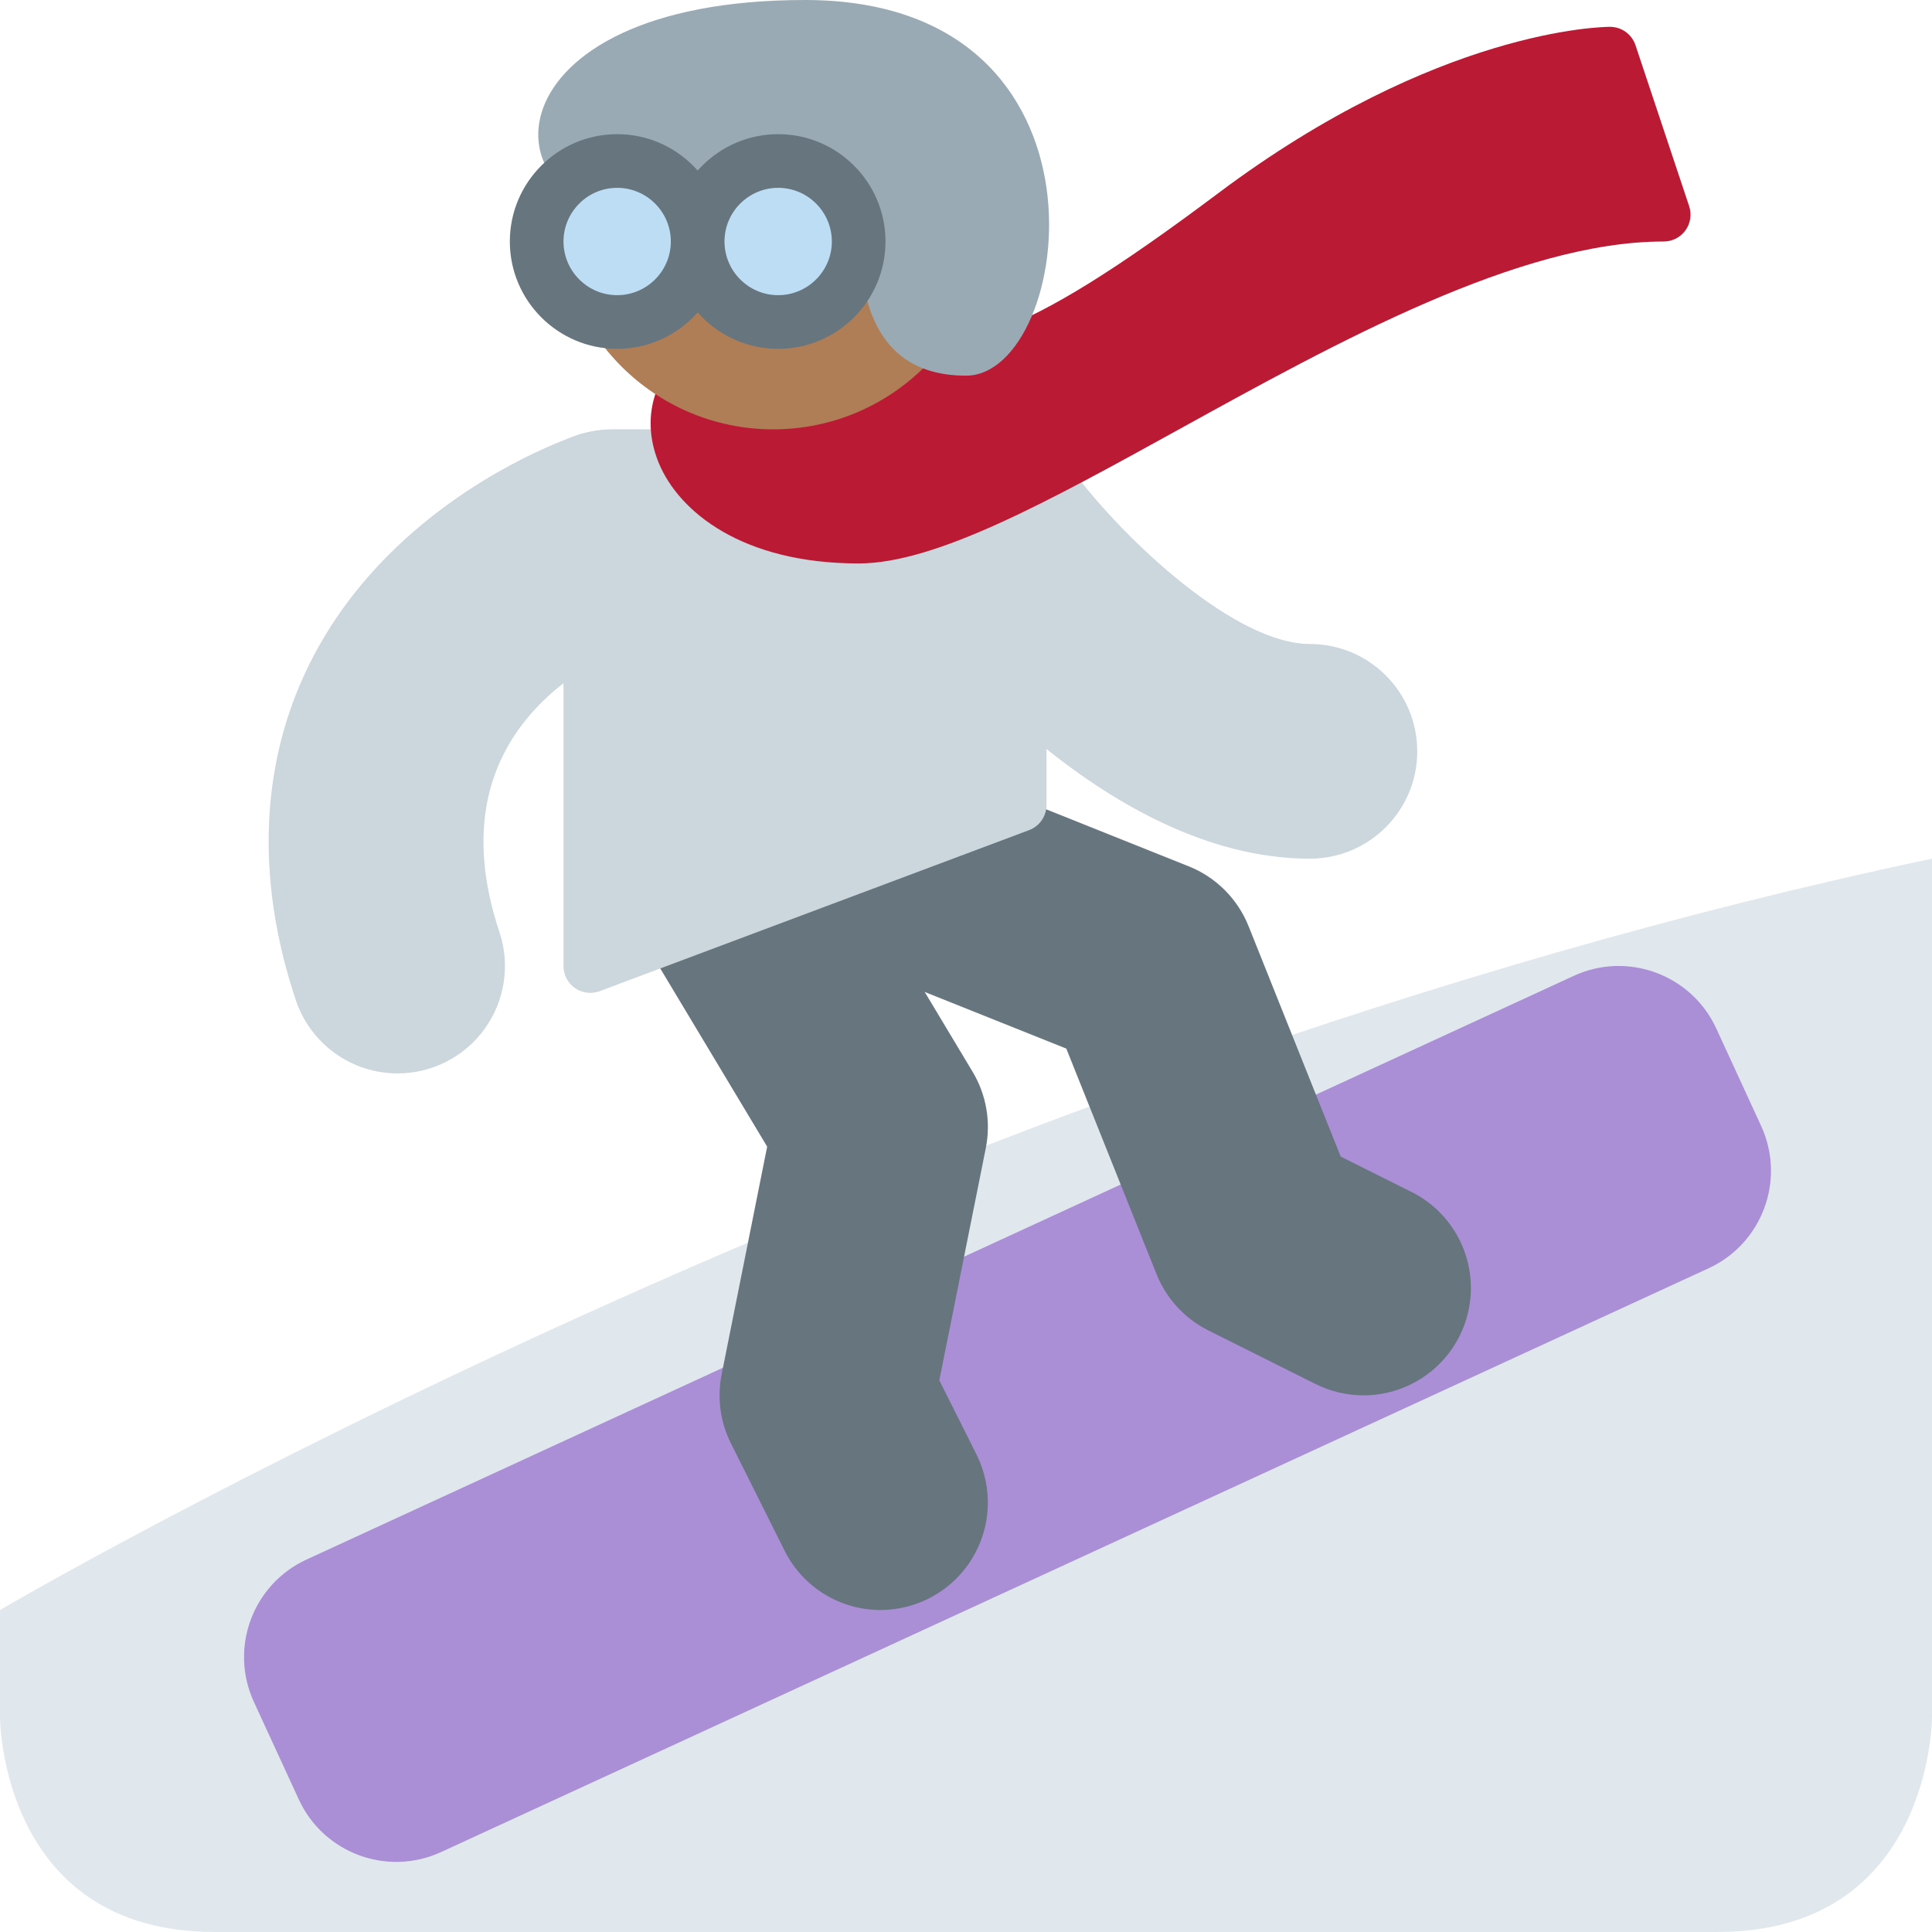
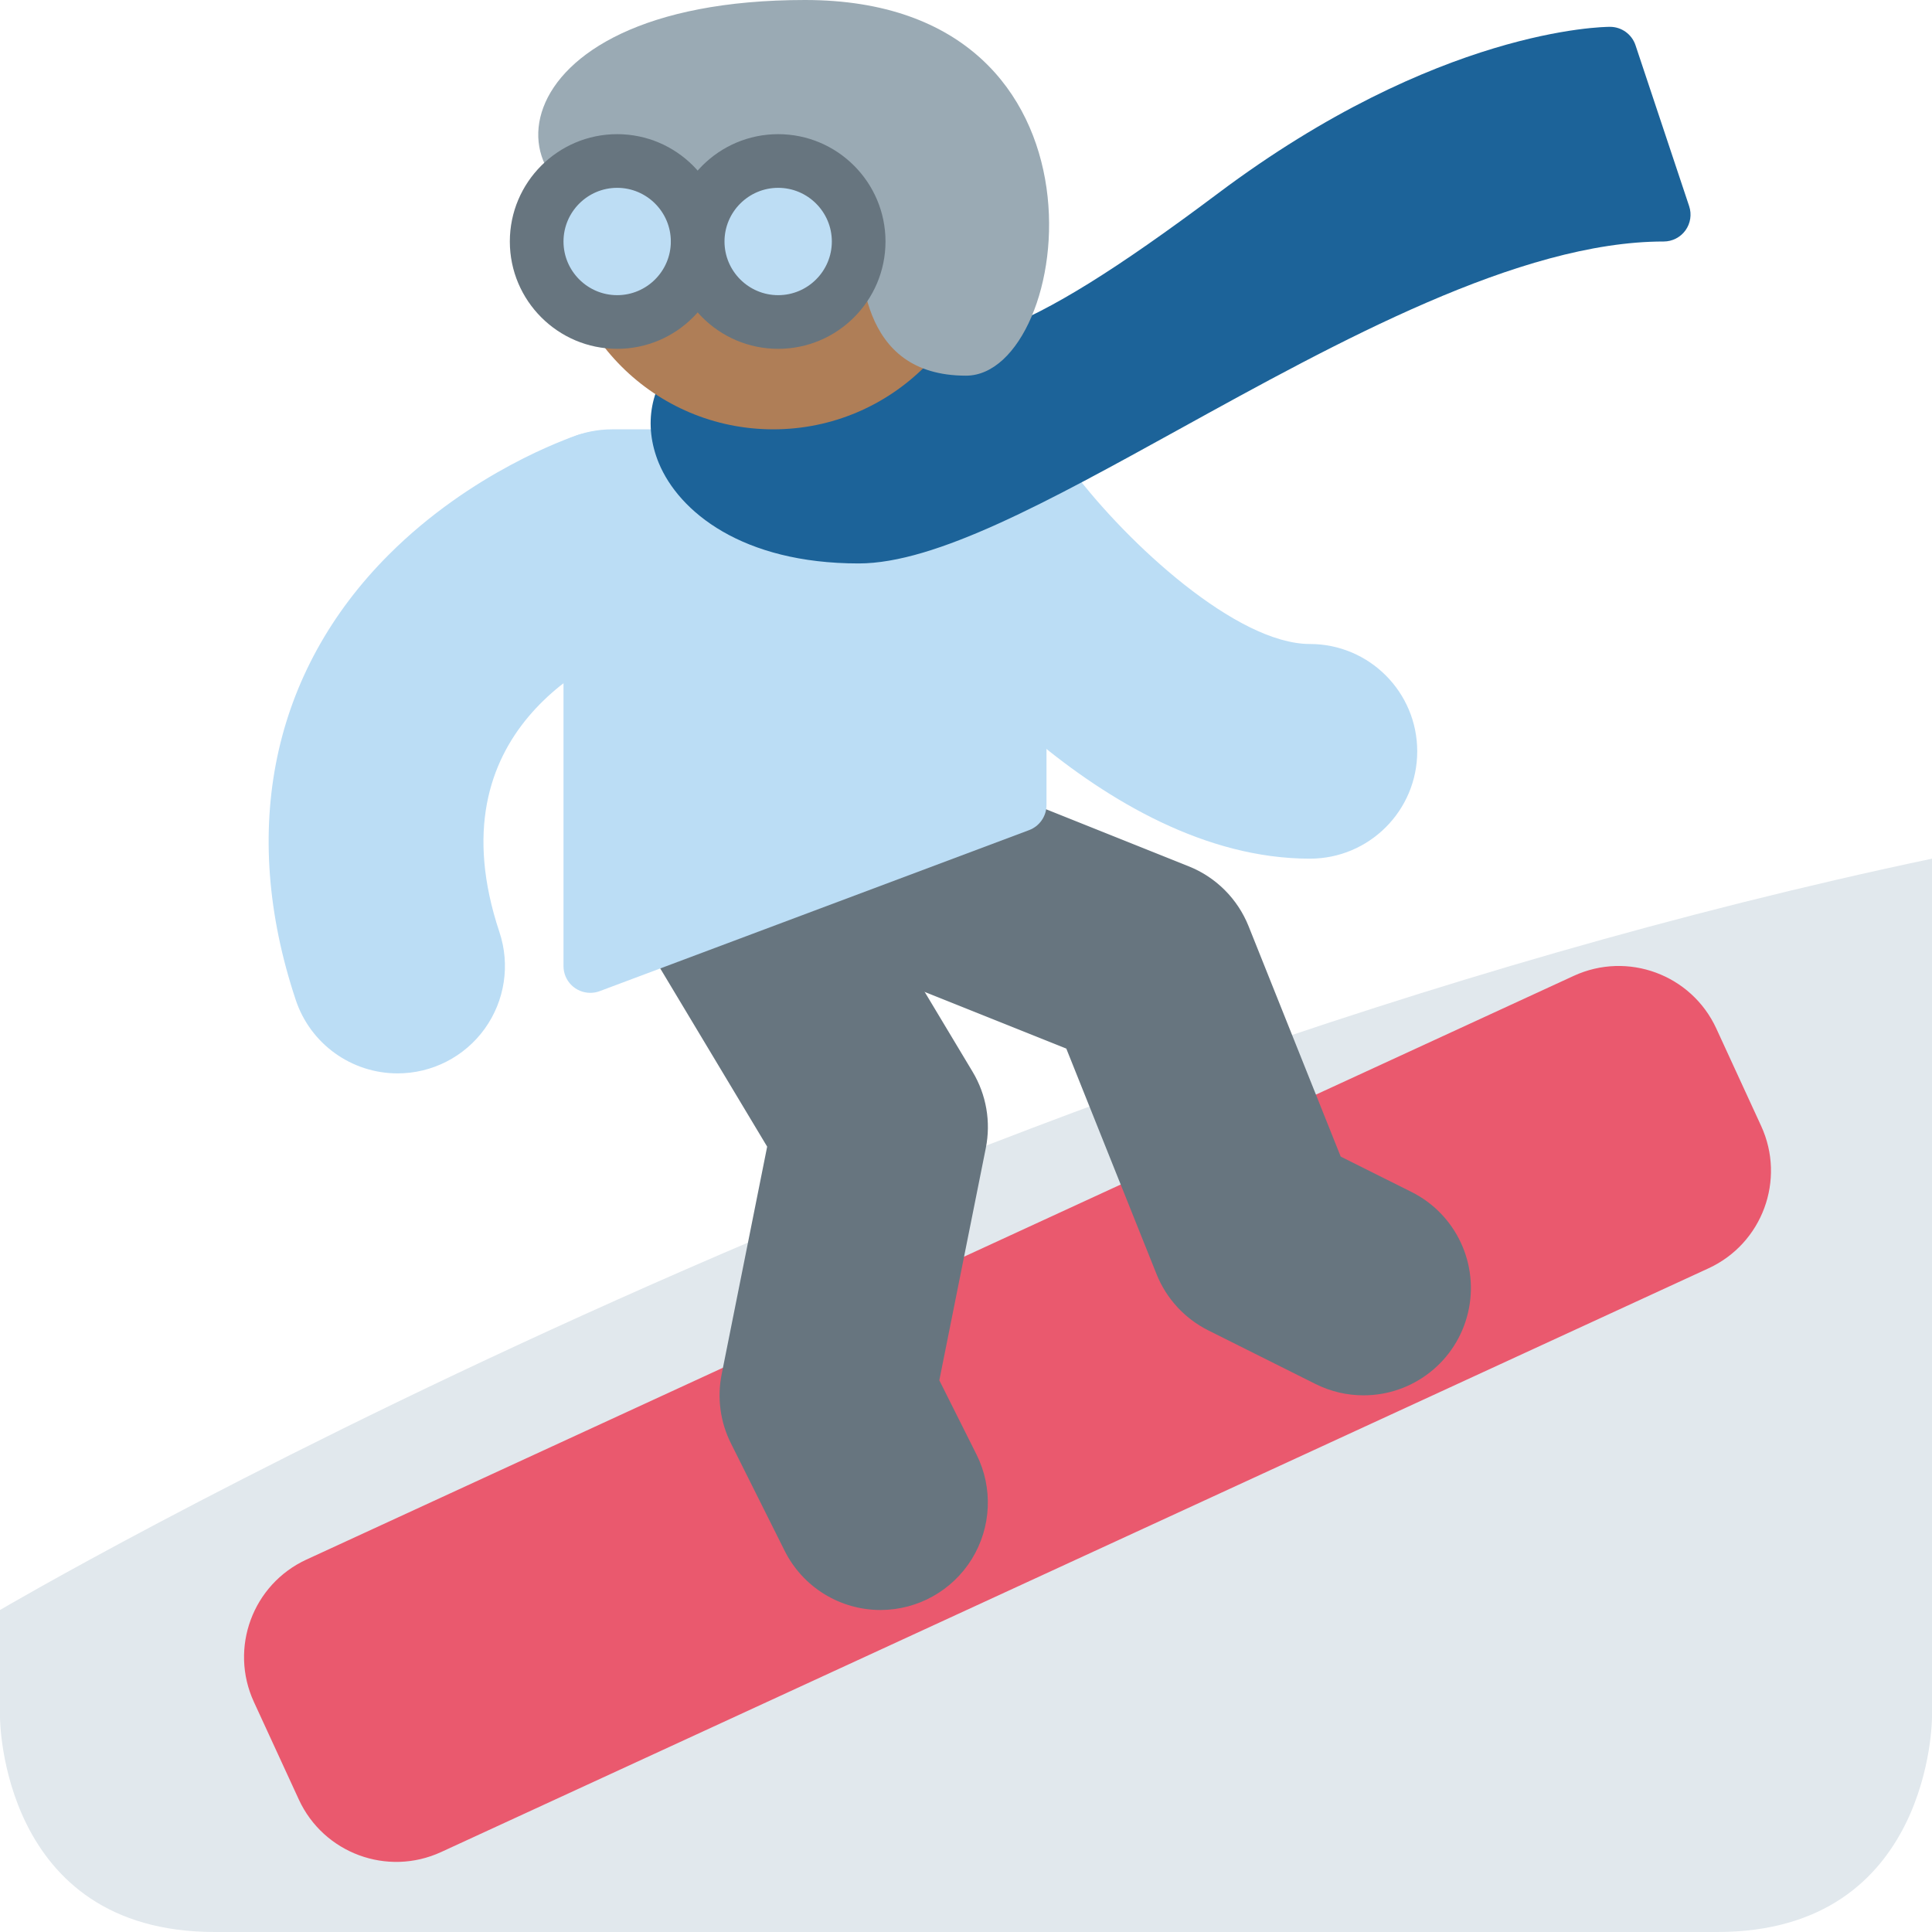
<svg xmlns="http://www.w3.org/2000/svg" viewBox="0 0 45 45">
  <defs>
    <clipPath id="a">
      <path d="M0 36h36V0H0v36z" />
    </clipPath>
  </defs>
  <g clip-path="url(#a)" transform="matrix(1.25 0 0 -1.25 0 45)">
    <path d="M36 20V4s0-4-4-4H4C0 0 0 4 0 4v2s17 10 36 14" fill="#e1e8ed" />
-     <path d="M32.816 15.02a2 2 0 0 0-.98-2.653L8.22 1.49a1.999 1.999 0 0 0-2.652.979l-.837 1.818a2 2 0 0 0 .98 2.653l23.615 10.877a2.002 2.002 0 0 0 2.654-.98l.836-1.817z" fill="#aa8ed6" />
+     <path d="M32.816 15.02a2 2 0 0 0-.98-2.653L8.22 1.49a1.999 1.999 0 0 0-2.652.979l-.837 1.818a2 2 0 0 0 .98 2.653l23.615 10.877a2.002 2.002 0 0 0 2.654-.98l.836-1.817z" fill="#ea596e" />
    <path d="M25.406 10c-.3 0-.605.067-.893.211l-2 1c-.438.22-.78.592-.962 1.046l-1.682 4.204-4.204 1.682a1.999 1.999 0 0 0-1.114 2.6 1.998 1.998 0 0 0 2.6 1.114l5-2c.508-.203.91-.606 1.114-1.114l1.717-4.294 1.32-.66A2 2 0 0 0 25.406 10" fill="#67757f" />
    <path d="M16.41 6a1.997 1.997 0 0 0-1.79 1.105l-1 2c-.2.398-.26.851-.173 1.288l.848 4.241-2.602 4.337a1.999 1.999 0 1 0 3.43 2.058l3-5a2 2 0 0 0 .246-1.422l-.866-4.327.694-1.385A2.002 2.002 0 0 0 16.41 6" fill="#67757f" />
-     <path d="M24.408 20c-3.888 0-7.23 4.309-7.6 4.8a2 2 0 0 0 3.198 2.403C21.012 25.873 23.043 24 24.408 24a2 2 0 0 0 0-4M7.408 15.999a2 2 0 0 0-1.897 1.368c-1.058 3.175-.442 6.121 1.733 8.297 1.539 1.54 3.332 2.167 3.532 2.234a2.002 2.002 0 0 0 1.276-3.792c-.963-.337-3.996-1.726-2.746-5.474a2 2 0 0 0-1.898-2.633" fill="#ccd6dd" />
+     <path d="M24.408 20c-3.888 0-7.23 4.309-7.6 4.8a2 2 0 0 0 3.198 2.403C21.012 25.873 23.043 24 24.408 24a2 2 0 0 0 0-4M7.408 15.999a2 2 0 0 0-1.897 1.368c-1.058 3.175-.442 6.121 1.733 8.297 1.539 1.54 3.332 2.167 3.532 2.234a2.002 2.002 0 0 0 1.276-3.792c-.963-.337-3.996-1.726-2.746-5.474a2 2 0 0 0-1.898-2.633" fill="#bbddf5" />
    <path d="M18.408 20.5a3.5 3.5 0 1 0-7 0v4a3.5 3.5 0 1 0 7 0v-4z" fill="#67757f" />
-     <path d="M20.408 26a2 2 0 0 0-2-2h-7a2 2 0 0 0 0 4h7a2 2 0 0 0 2-2" fill="#ccd6dd" />
-     <path d="M11 17.5a.498.498 0 0 0-.5.5v7c0 2.5 2.708 2.5 4.5 2.5 1.792 0 4.5 0 4.5-2.5v-4a.5.5 0 0 0-.324-.468l-8-3A.489.489 0 0 0 11 17.5" fill="#ccd6dd" />
-     <path d="M31.475 32.158l-1 3A.501.501 0 0 1 30 35.5c-.13 0-3.213-.035-7.3-3.1-3.867-2.9-4.755-2.9-6.7-2.9h-3a.5.5 0 0 1-.353-.147c-.527-.527-.666-1.268-.371-1.982.375-.904 1.55-1.87 3.724-1.87 1.439 0 3.533 1.155 5.957 2.492C24.936 29.637 28.312 31.5 31 31.5a.5.5 0 0 1 .475.658" fill="#bb1a34" />
+     <path d="M20.408 26a2 2 0 0 0-2-2h-7a2 2 0 0 0 0 4h7a2 2 0 0 0 2-2" fill="#bbddf5" />
+     <path d="M11 17.5a.498.498 0 0 0-.5.5v7c0 2.5 2.708 2.5 4.5 2.5 1.792 0 4.5 0 4.5-2.5v-4a.5.5 0 0 0-.324-.468l-8-3A.489.489 0 0 0 11 17.5" fill="#bbddf5" />
+     <path d="M31.475 32.158l-1 3A.501.501 0 0 1 30 35.5c-.13 0-3.213-.035-7.3-3.1-3.867-2.9-4.755-2.9-6.7-2.9h-3a.5.5 0 0 1-.353-.147c-.527-.527-.666-1.268-.371-1.982.375-.904 1.55-1.87 3.724-1.87 1.439 0 3.533 1.155 5.957 2.492C24.936 29.637 28.312 31.5 31 31.5a.5.5 0 0 1 .475.658" fill="#1c6399" />
    <path d="M18.408 32a4 4 0 0 0-8 0c0 2.209 1.791 3 4 3 2.21 0 4-.791 4-3" fill="#af7e57" />
    <path d="M12 32c2 0 4 1 4 0s0-3 2-3 3 7-3 7-6-4-3-4" fill="#9aaab4" />
    <path d="M13 31.5a1.5 1.5 0 1 0-2.999-.001A1.5 1.5 0 0 0 13 31.5" fill="#bdddf4" />
    <path d="M11.5 32.5c-.551 0-1-.449-1-1 0-.551.449-1 1-1 .551 0 1 .449 1 1 0 .551-.449 1-1 1m0-3c-1.103 0-2 .897-2 2s.897 2 2 2 2-.897 2-2-.897-2-2-2" fill="#67757f" />
    <path d="M16 31.5a1.5 1.5 0 1 0-2.999-.001A1.5 1.5 0 0 0 16 31.5" fill="#bdddf4" />
    <path d="M14.5 32.5c-.551 0-1-.449-1-1 0-.551.449-1 1-1 .551 0 1 .449 1 1 0 .551-.449 1-1 1m0-3c-1.103 0-2 .897-2 2s.897 2 2 2 2-.897 2-2-.897-2-2-2" fill="#67757f" />
  </g>
</svg>
